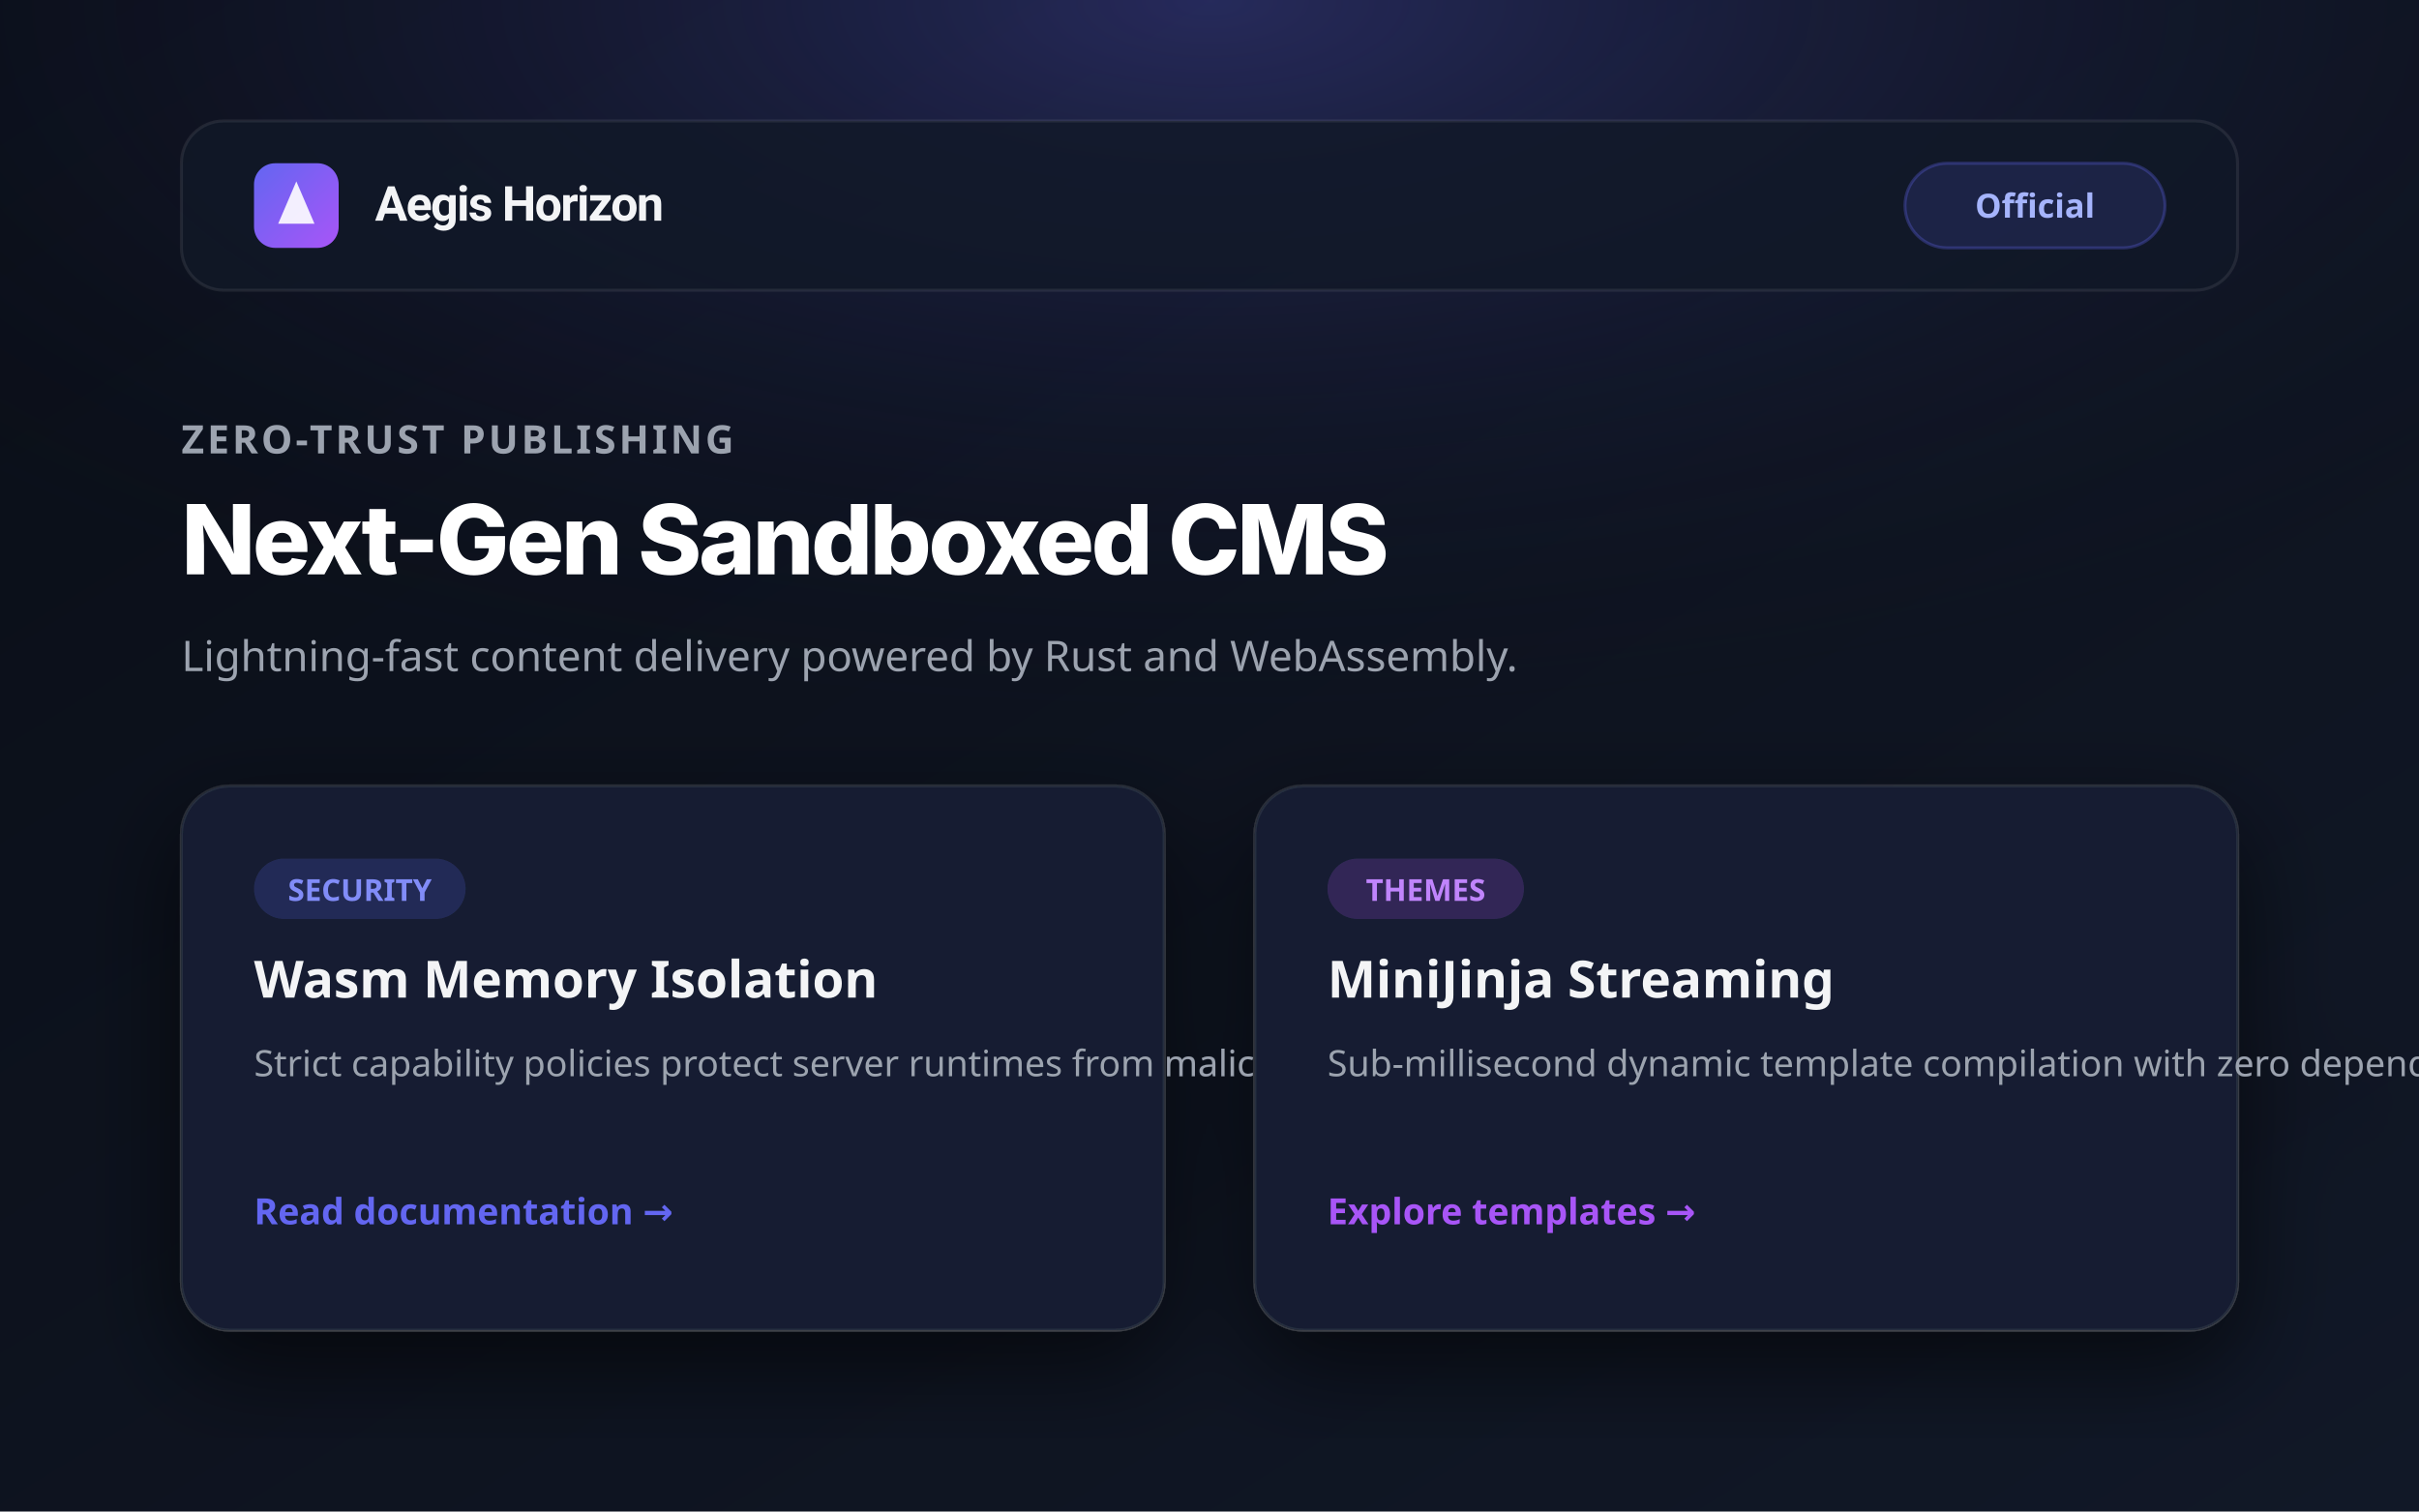
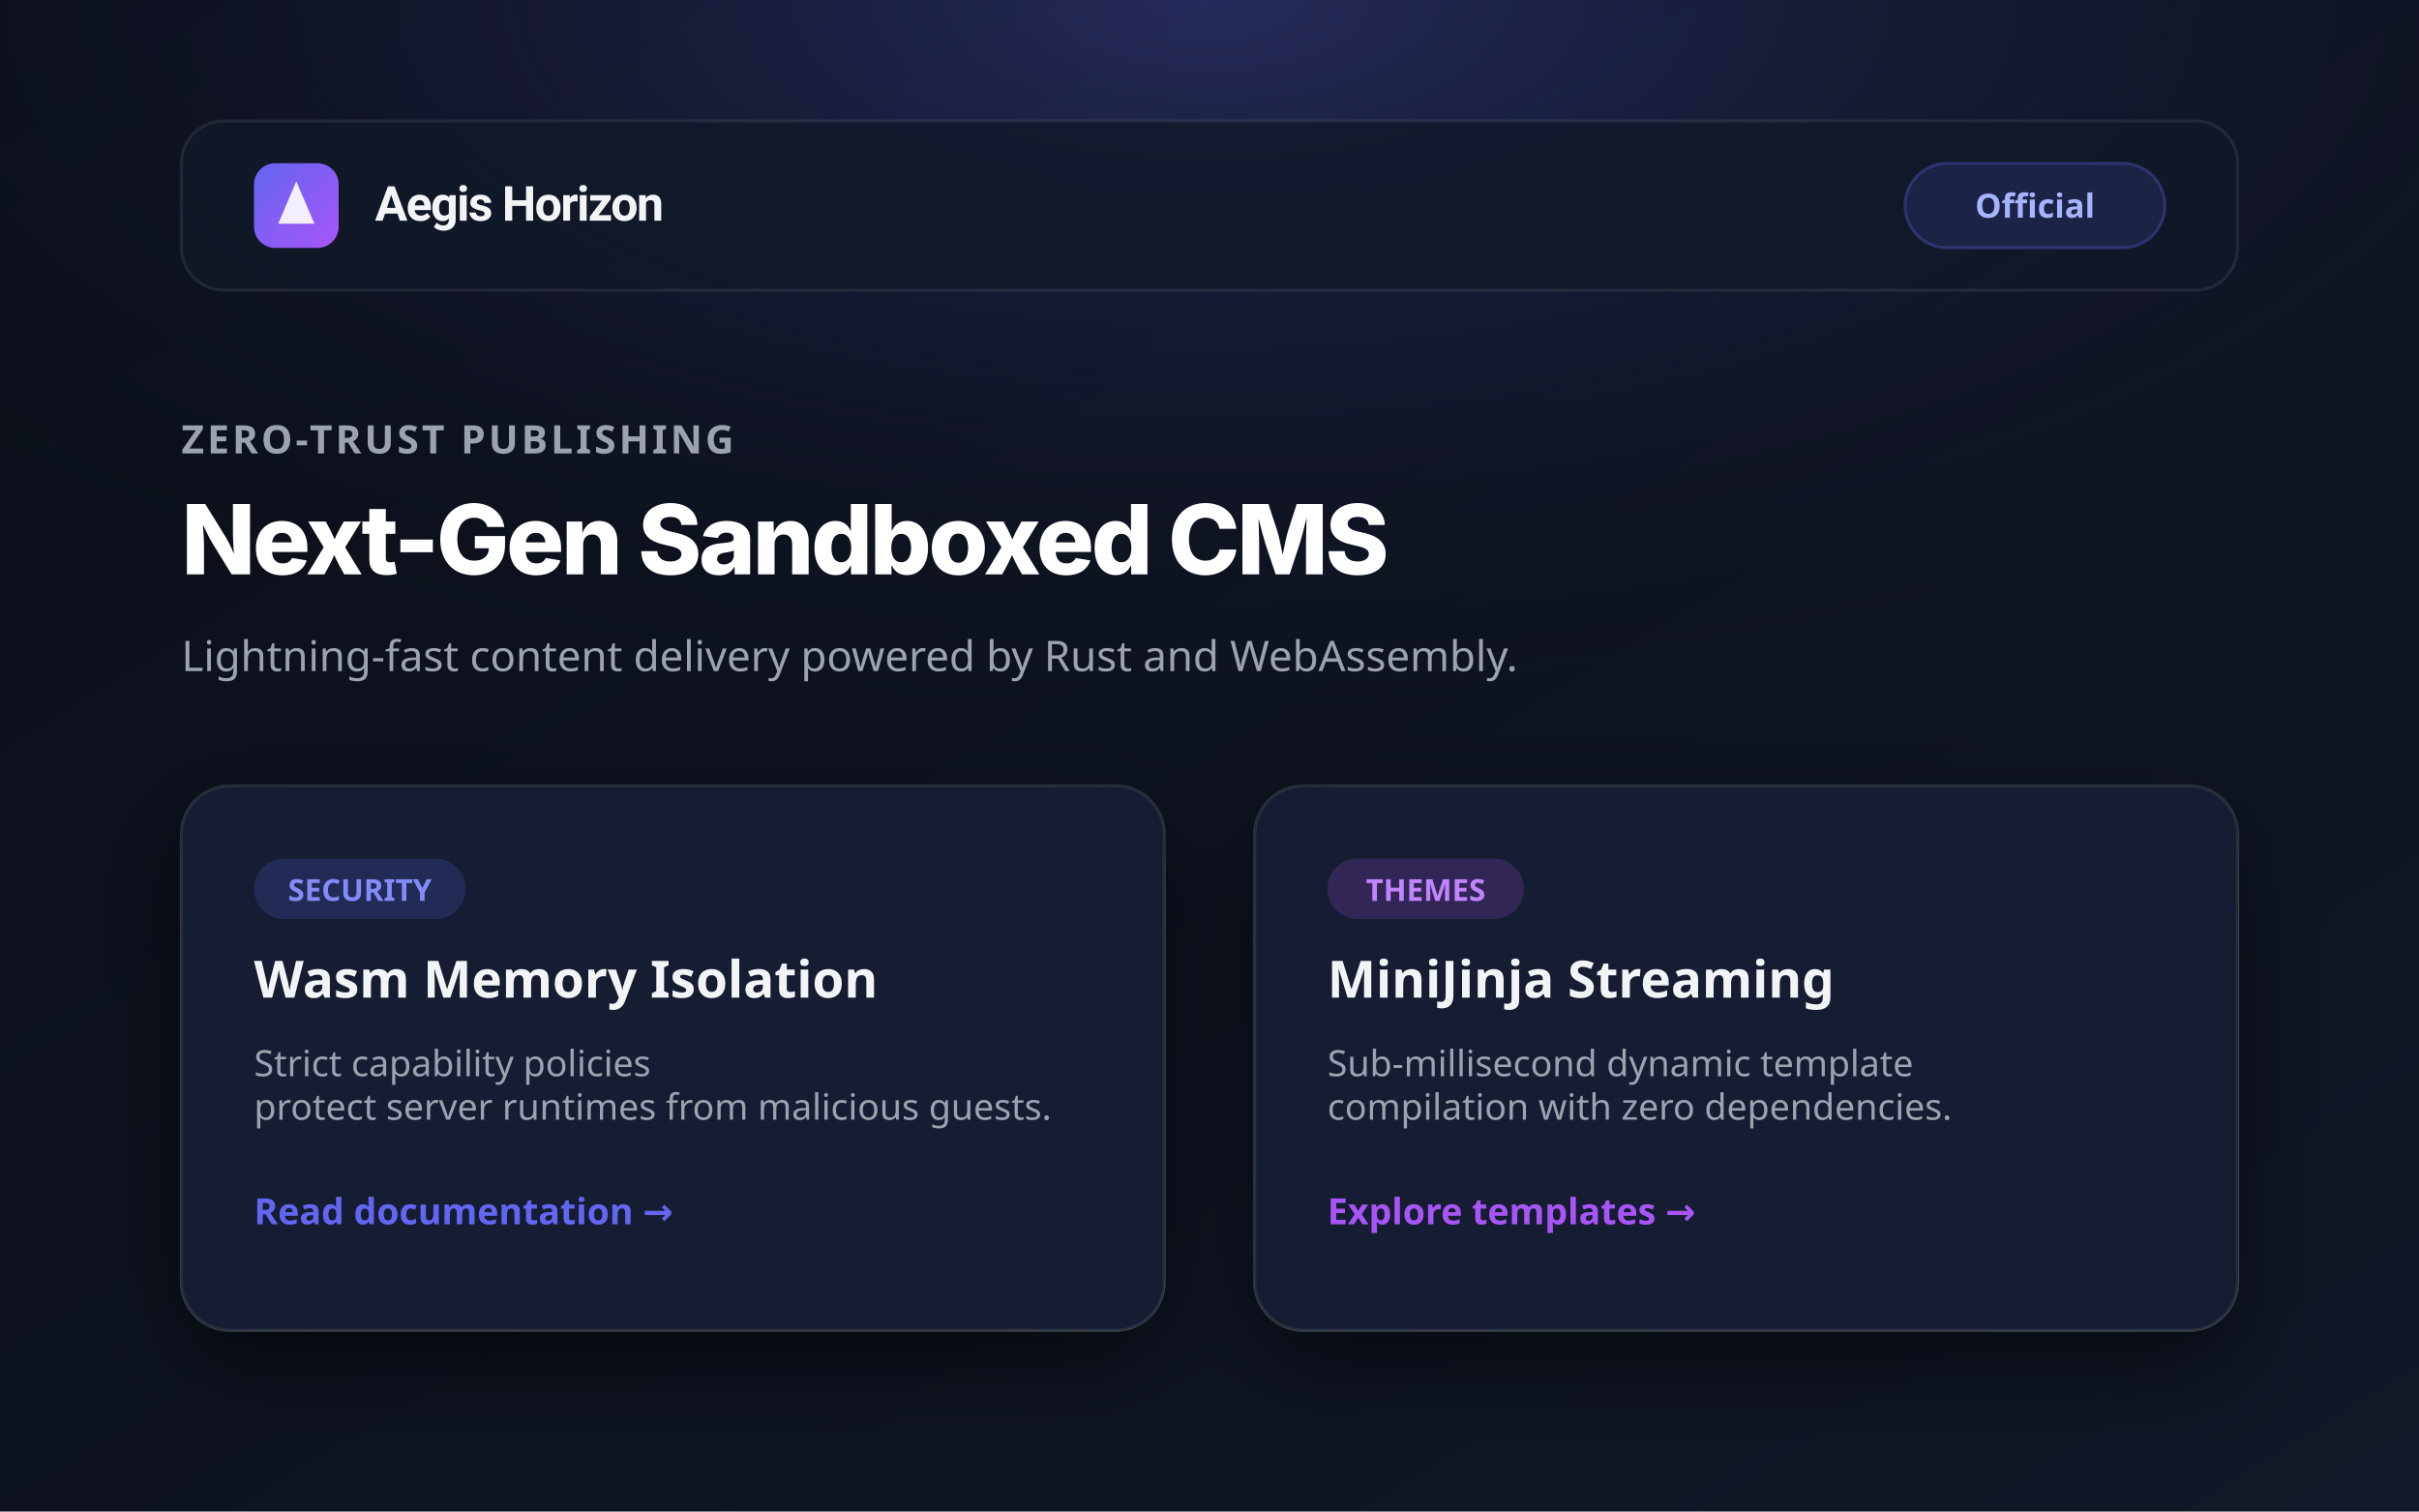
<svg xmlns="http://www.w3.org/2000/svg" viewBox="0 0 800 500" width="100%" height="100%">
  <defs>
    <linearGradient id="bg-grad" x1="0%" y1="0%" x2="100%" y2="100%">
      <stop offset="0%" stop-color="#0a0e17" />
      <stop offset="100%" stop-color="#111827" />
    </linearGradient>
    <linearGradient id="accent-grad" x1="0%" y1="0%" x2="100%" y2="100%">
      <stop offset="0%" stop-color="#6366f1" />
      <stop offset="100%" stop-color="#a855f7" />
    </linearGradient>
    <radialGradient id="glow" cx="50%" cy="0%" r="70%">
      <stop offset="0%" stop-color="#6366f1" stop-opacity="0.3" />
      <stop offset="100%" stop-color="#0a0e17" stop-opacity="0" />
    </radialGradient>
    <filter id="shadow" x="-20%" y="-20%" width="140%" height="140%">
      <feDropShadow dx="0" dy="12" stdDeviation="16" flood-color="#000000" flood-opacity="0.6" />
    </filter>
  </defs>
  <rect width="800" height="500" fill="url(#bg-grad)" />
  <rect width="800" height="350" fill="url(#glow)" />
  <rect x="60" y="40" width="680" height="56" rx="14" fill="#111827" fill-opacity="0.8" stroke="rgba(255,255,255,0.08)" stroke-width="1" />
  <rect x="84" y="54" width="28" height="28" rx="7" fill="url(#accent-grad)" />
  <path d="M98 60 L104 74 L92 74 Z" fill="#ffffff" opacity="0.9" />
  <text x="124" y="73" fill="#f3f4f6" font-family="-apple-system, BlinkMacSystemFont, 'Segoe UI', Roboto, sans-serif" font-weight="700" font-size="16" letter-spacing="-0.5">Aegis Horizon</text>
  <rect x="630" y="54" width="86" height="28" rx="14" fill="rgba(99,102,241,0.15)" stroke="rgba(99,102,241,0.3)" stroke-width="1" />
  <text x="673" y="72" fill="#a5b4fc" font-family="sans-serif" font-weight="600" font-size="11" text-anchor="middle">Official</text>
  <text x="60" y="150" fill="#9ca3af" font-family="sans-serif" font-weight="600" font-size="13" letter-spacing="1">ZERO-TRUST PUBLISHING</text>
  <text x="60" y="190" fill="#ffffff" font-family="-apple-system, BlinkMacSystemFont, sans-serif" font-weight="800" font-size="32" letter-spacing="-1">Next-Gen Sandboxed CMS</text>
  <text x="60" y="222" fill="#9ca3af" font-family="sans-serif" font-weight="400" font-size="14">Lightning-fast content delivery powered by Rust and WebAssembly.</text>
  <g filter="url(#shadow)">
    <rect x="60" y="260" width="325" height="180" rx="16" fill="#151d30" stroke="rgba(255,255,255,0.08)" stroke-width="1" />
    <rect x="84" y="284" width="70" height="20" rx="10" fill="rgba(99,102,241,0.2)" />
    <text x="119" y="298" fill="#818cf8" font-family="sans-serif" font-weight="600" font-size="10" text-anchor="middle">SECURITY</text>
    <text x="84" y="330" fill="#f3f4f6" font-family="sans-serif" font-weight="700" font-size="17">Wasm Memory Isolation</text>
-     <text x="84" y="356" fill="#9ca3af" font-family="sans-serif" font-size="12">Strict capability policies protect server runtimes from malicious guests.</text>
+     <text x="84" y="356" fill="#9ca3af" font-family="sans-serif" font-size="12">
+       <tspan x="84" dy="0">Strict capability policies</tspan>
+       <tspan x="84" dy="1.2em">protect server runtimes from malicious guests.</tspan>
+     </text>
    <text x="84" y="405" fill="#6366f1" font-family="sans-serif" font-weight="600" font-size="12">Read documentation →</text>
    <rect x="415" y="260" width="325" height="180" rx="16" fill="#151d30" stroke="rgba(255,255,255,0.08)" stroke-width="1" />
    <rect x="439" y="284" width="65" height="20" rx="10" fill="rgba(168,85,247,0.2)" />
    <text x="471.5" y="298" fill="#c084fc" font-family="sans-serif" font-weight="600" font-size="10" text-anchor="middle">THEMES</text>
    <text x="439" y="330" fill="#f3f4f6" font-family="sans-serif" font-weight="700" font-size="17">MiniJinja Streaming</text>
-     <text x="439" y="356" fill="#9ca3af" font-family="sans-serif" font-size="12">Sub-millisecond dynamic template compilation with zero dependencies.</text>
+     <text x="439" y="356" fill="#9ca3af" font-family="sans-serif" font-size="12">
+       <tspan x="439" dy="0">Sub-millisecond dynamic template</tspan>
+       <tspan x="439" dy="1.2em">compilation with zero dependencies.</tspan>
+     </text>
    <text x="439" y="405" fill="#a855f7" font-family="sans-serif" font-weight="600" font-size="12">Explore templates →</text>
  </g>
</svg>
